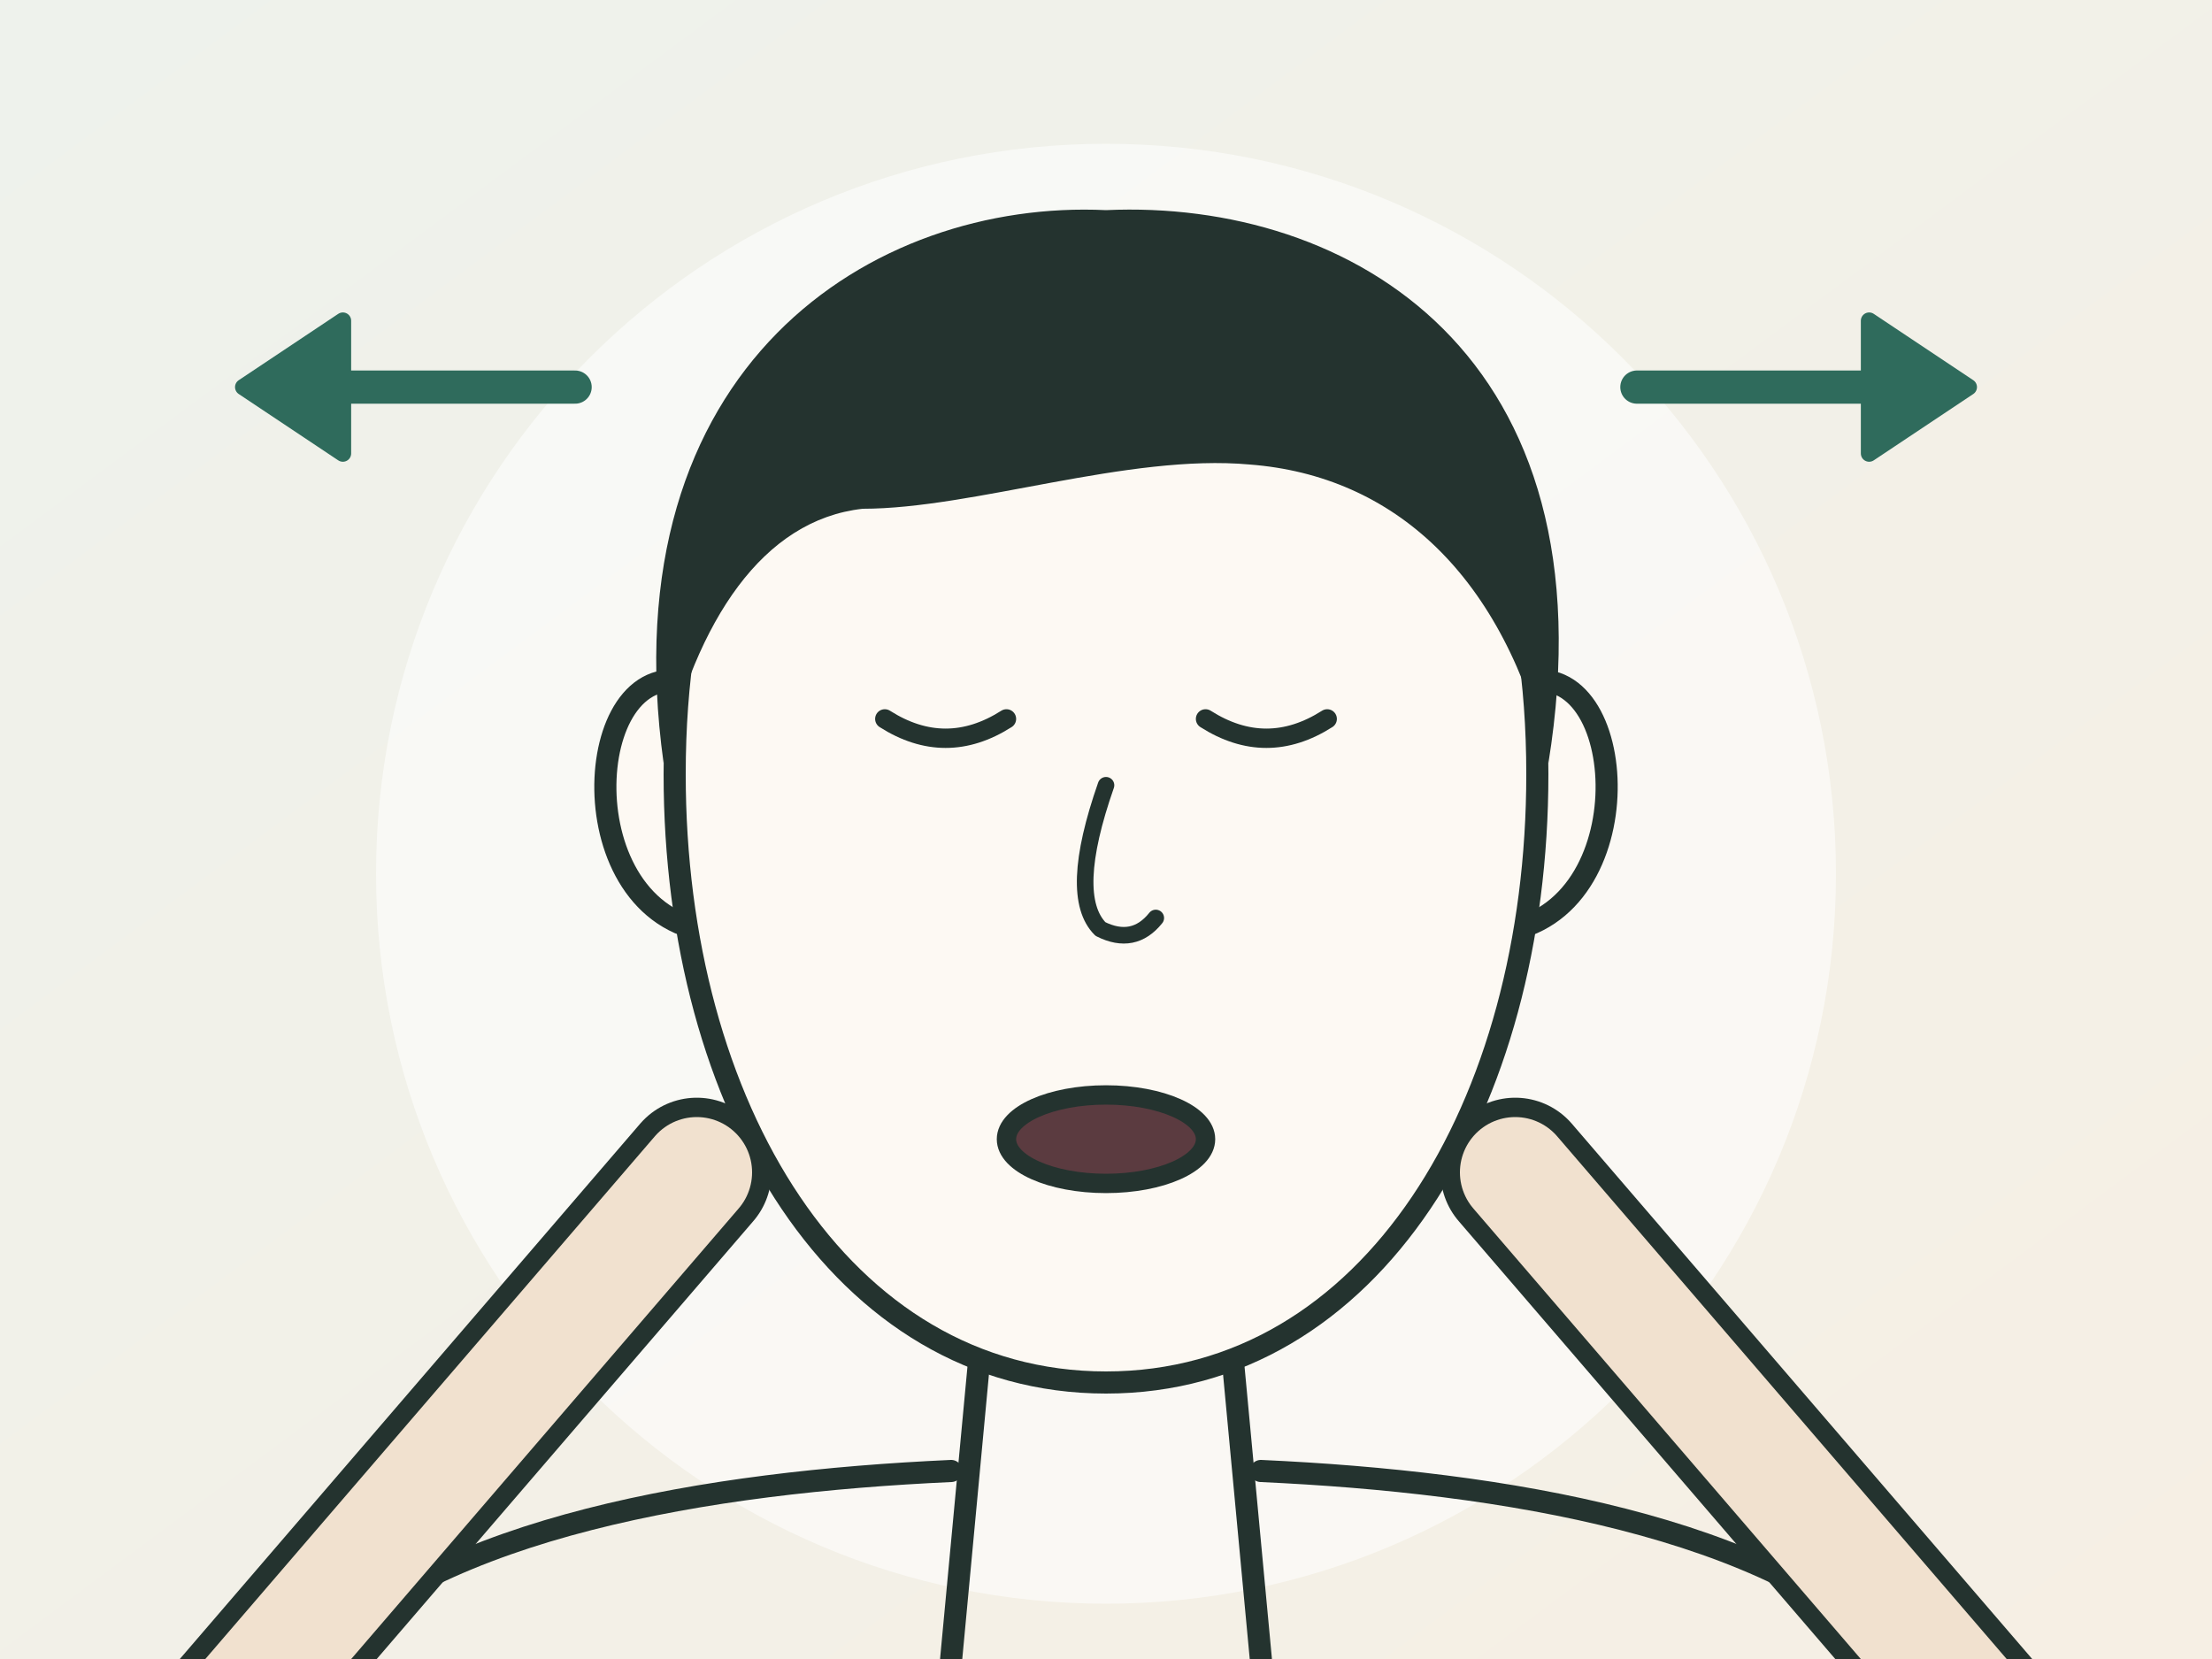
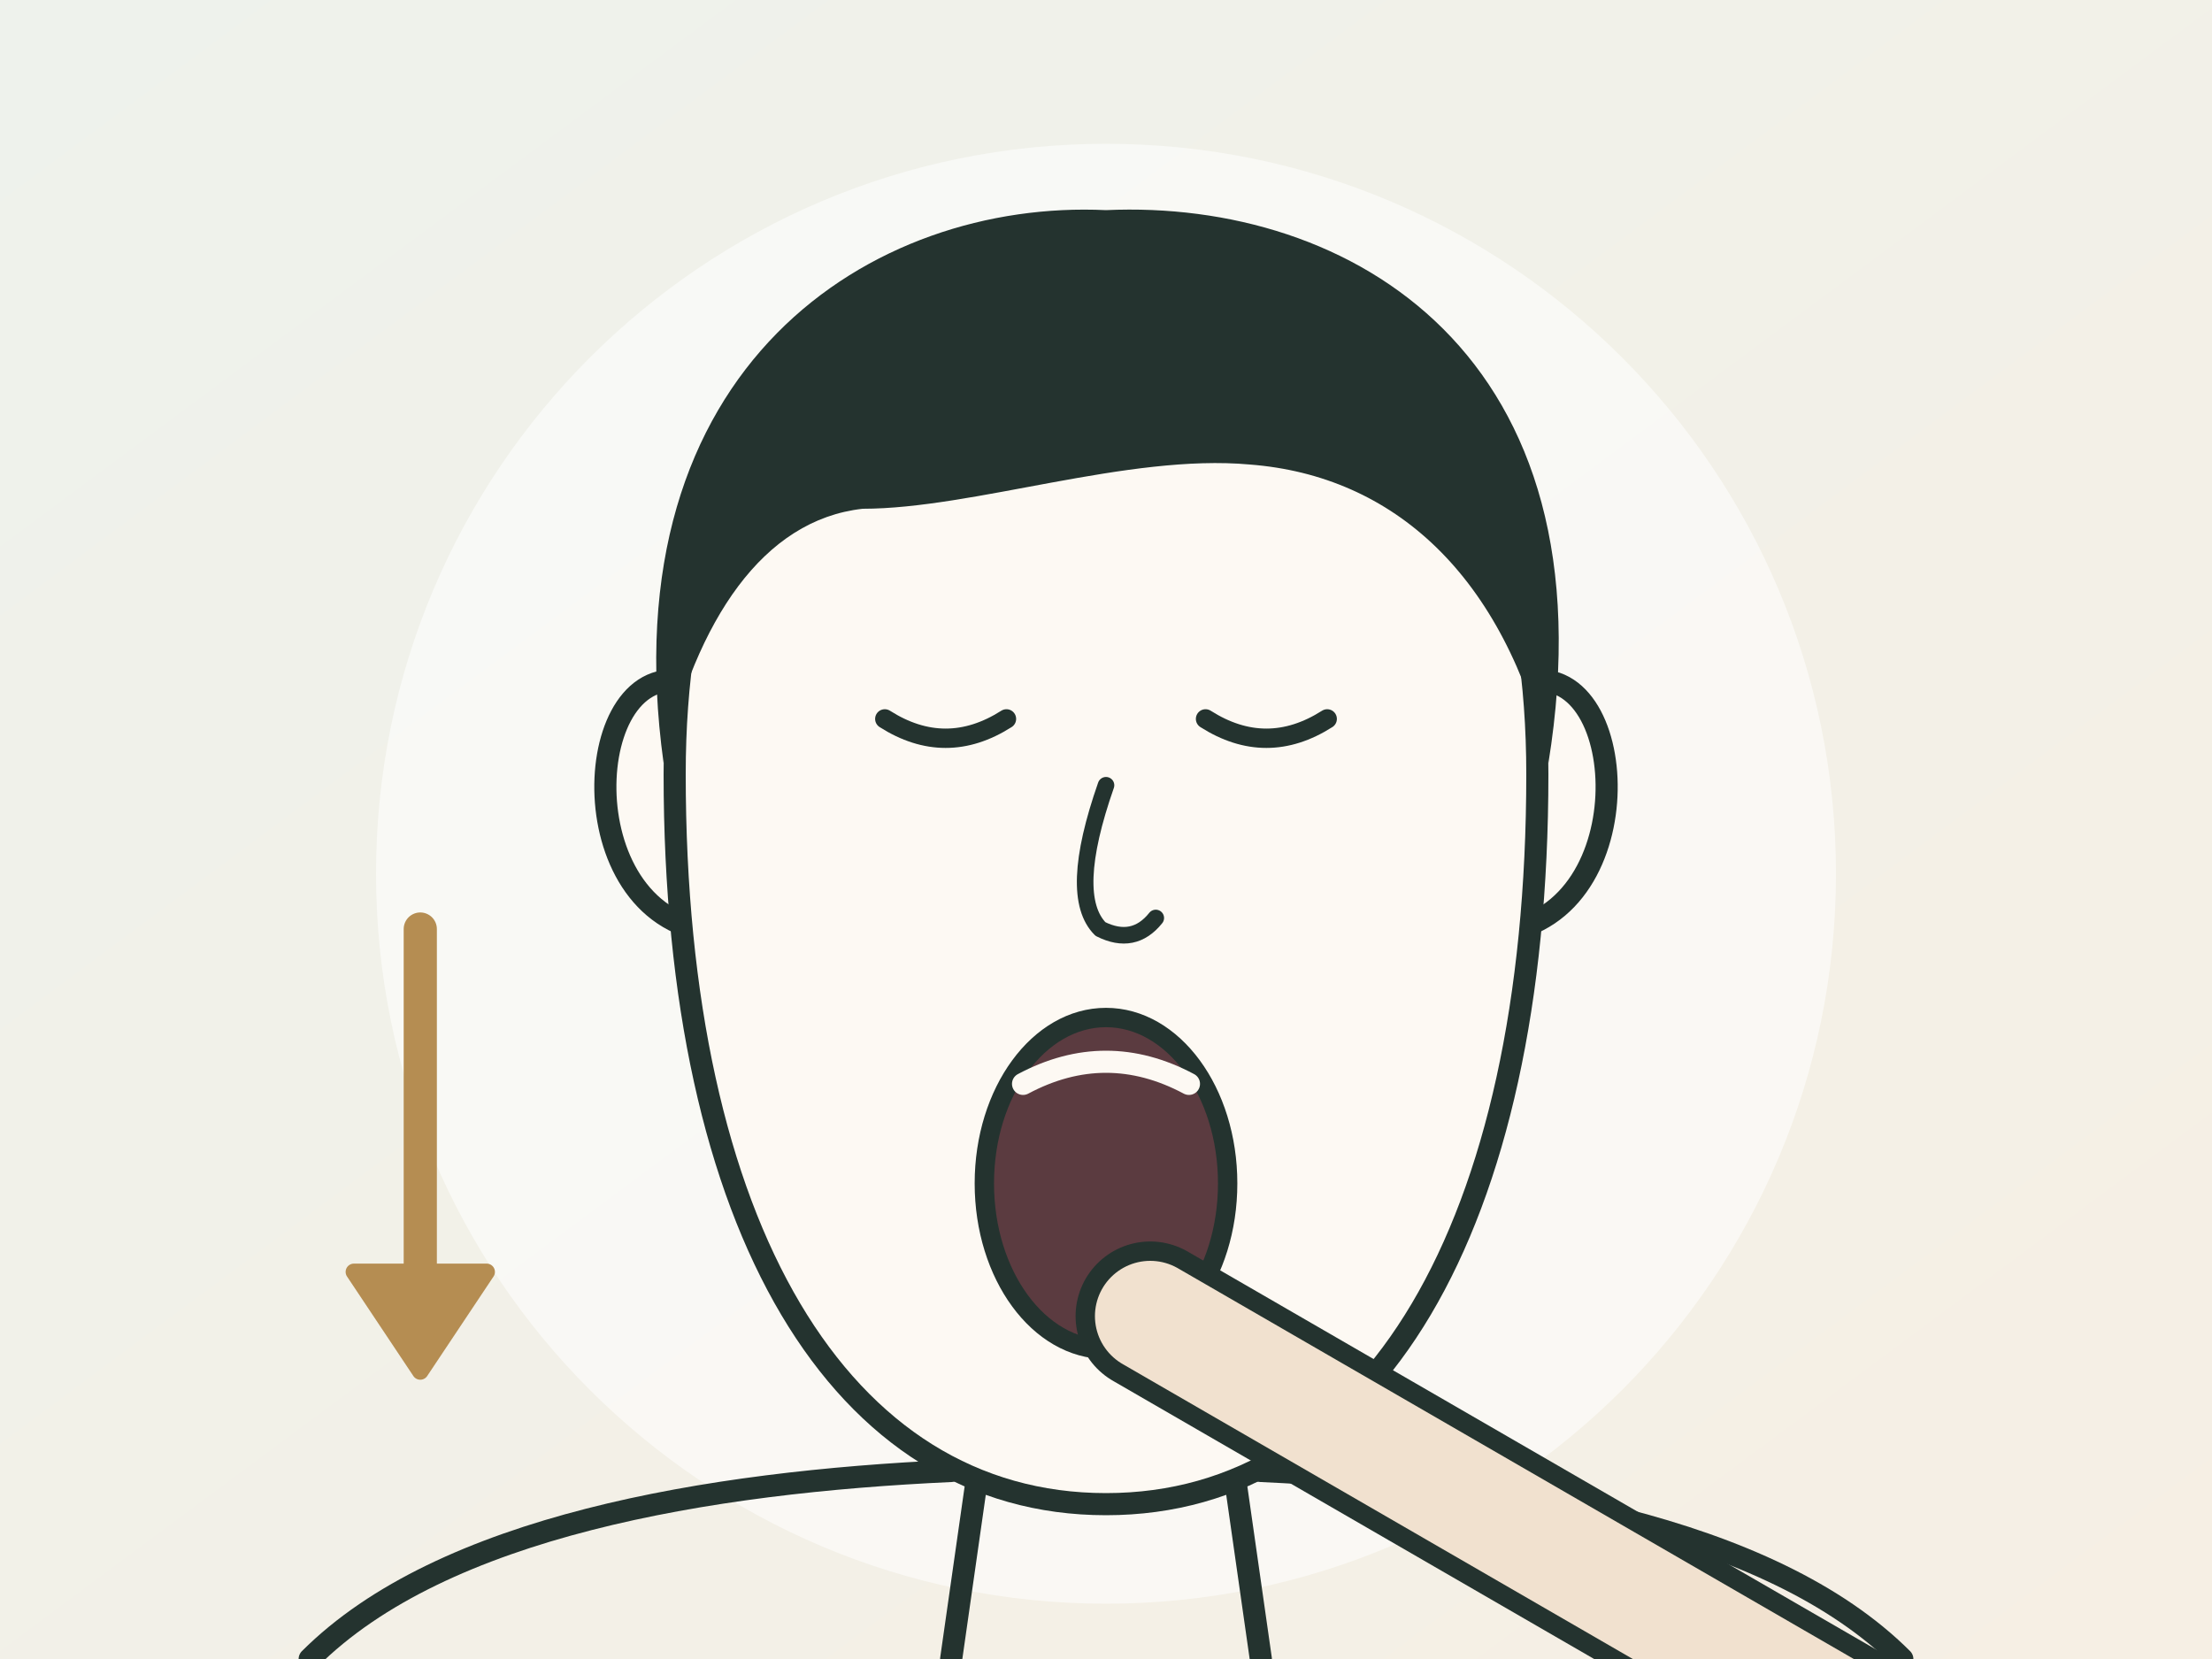
<svg xmlns="http://www.w3.org/2000/svg" viewBox="0 0 400 300" width="400" height="300">
  <defs>
    <linearGradient id="bg" x1="0" y1="0" x2="1" y2="1">
      <stop offset="0" stop-color="#eef2ec" />
      <stop offset="1" stop-color="#f6efe4" />
    </linearGradient>
  </defs>
  <rect width="400" height="300" fill="url(#bg)" />
  <circle cx="200" cy="158" r="132" fill="#ffffff" opacity="0.55" />
  <g stroke-linecap="round" stroke-linejoin="round">
    <path d="M56 300 C80 276 128 268 172 266 M344 300 C320 276 272 268 228 266" stroke="#24332f" stroke-width="4" fill="none" />
-     <path d="M178 236 L172 300 M222 236 L228 300" stroke="#24332f" stroke-width="4" fill="none" />
+     <path d="M178 258 L172 300 M222 258 L228 300" stroke="#24332f" stroke-width="4" fill="none" />
    <path d="M126 124 C106 116 102 162 126 168" stroke="#24332f" stroke-width="4" fill="#fdf9f3" />
    <path d="M274 124 C294 116 298 162 274 168" stroke="#24332f" stroke-width="4" fill="#fdf9f3" />
-     <path d="M122 140 C122 72 160 44 200 44 C240 44 278 72 278 140 C278 200 248 250 200 250 C152 250 122 200 122 140 Z" stroke="#24332f" stroke-width="4" fill="#fdf9f3" />
+     <path d="M122 140 C122 72 160 44 200 44 C240 44 278 72 278 140 C278 222 248 272 200 272 C152 272 122 222 122 140 Z" stroke="#24332f" stroke-width="4" fill="#fdf9f3" />
    <path d="M120 138 C110 66 158 36 200 38 C244 36 292 64 280 138 C272 104 252 86 226 84 C204 82 176 92 156 92 C138 94 126 112 120 138 Z" fill="#24332f" />
    <path d="M160 130 Q171 137 182 130 M218 130 Q229 137 240 130" stroke="#24332f" stroke-width="3.5" fill="none" />
    <path d="M200 142 Q193 162 199 168 Q205 171 209 166" stroke="#24332f" stroke-width="3" fill="none" />
-     <ellipse cx="200" cy="206" rx="18" ry="8" fill="#5b3b40" stroke="#24332f" stroke-width="3.5" />
-     <line x1="40" y1="312" x2="126" y2="212" stroke="#24332f" stroke-width="27" />
-     <line x1="40" y1="312" x2="126" y2="212" stroke="#f1e1cf" stroke-width="20" />
-     <line x1="360" y1="312" x2="274" y2="212" stroke="#24332f" stroke-width="27" />
-     <line x1="360" y1="312" x2="274" y2="212" stroke="#f1e1cf" stroke-width="20" />
-     <line x1="104" y1="70" x2="62.0" y2="70.0" stroke="#2f6b5c" stroke-width="6" />
-     <polygon points="44,70 62.0,58.0 62.0,82.0" fill="#2f6b5c" stroke="#2f6b5c" stroke-width="3" />
-     <line x1="296" y1="70" x2="338.0" y2="70.0" stroke="#2f6b5c" stroke-width="6" />
-     <polygon points="356,70 338.0,82.0 338.0,58.0" fill="#2f6b5c" stroke="#2f6b5c" stroke-width="3" />
+     <ellipse cx="200" cy="214" rx="22" ry="30" fill="#5b3b40" stroke="#24332f" stroke-width="3.5" />
+     <path d="M185 196 Q200 188 215 196" stroke="#fdf9f3" stroke-width="4" fill="none" />
+     <line x1="336" y1="312" x2="208" y2="238" stroke="#24332f" stroke-width="27" />
+     <line x1="336" y1="312" x2="208" y2="238" stroke="#f1e1cf" stroke-width="20" />
+     <line x1="76" y1="168" x2="76.0" y2="230.0" stroke="#b58d52" stroke-width="6" />
+     <polygon points="76,248 64.0,230.0 88.0,230.0" fill="#b58d52" stroke="#b58d52" stroke-width="3" />
  </g>
</svg>
